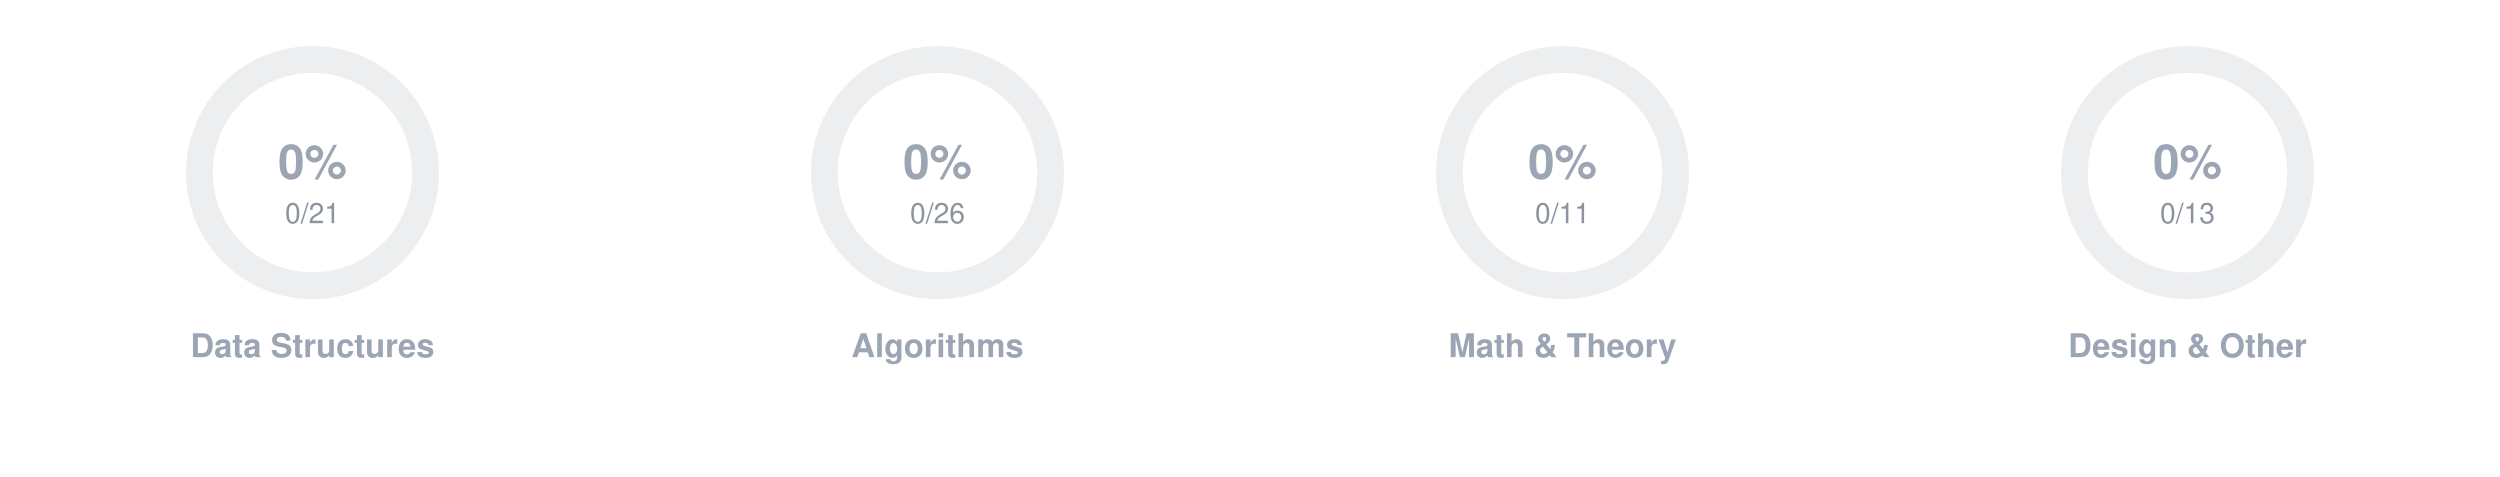
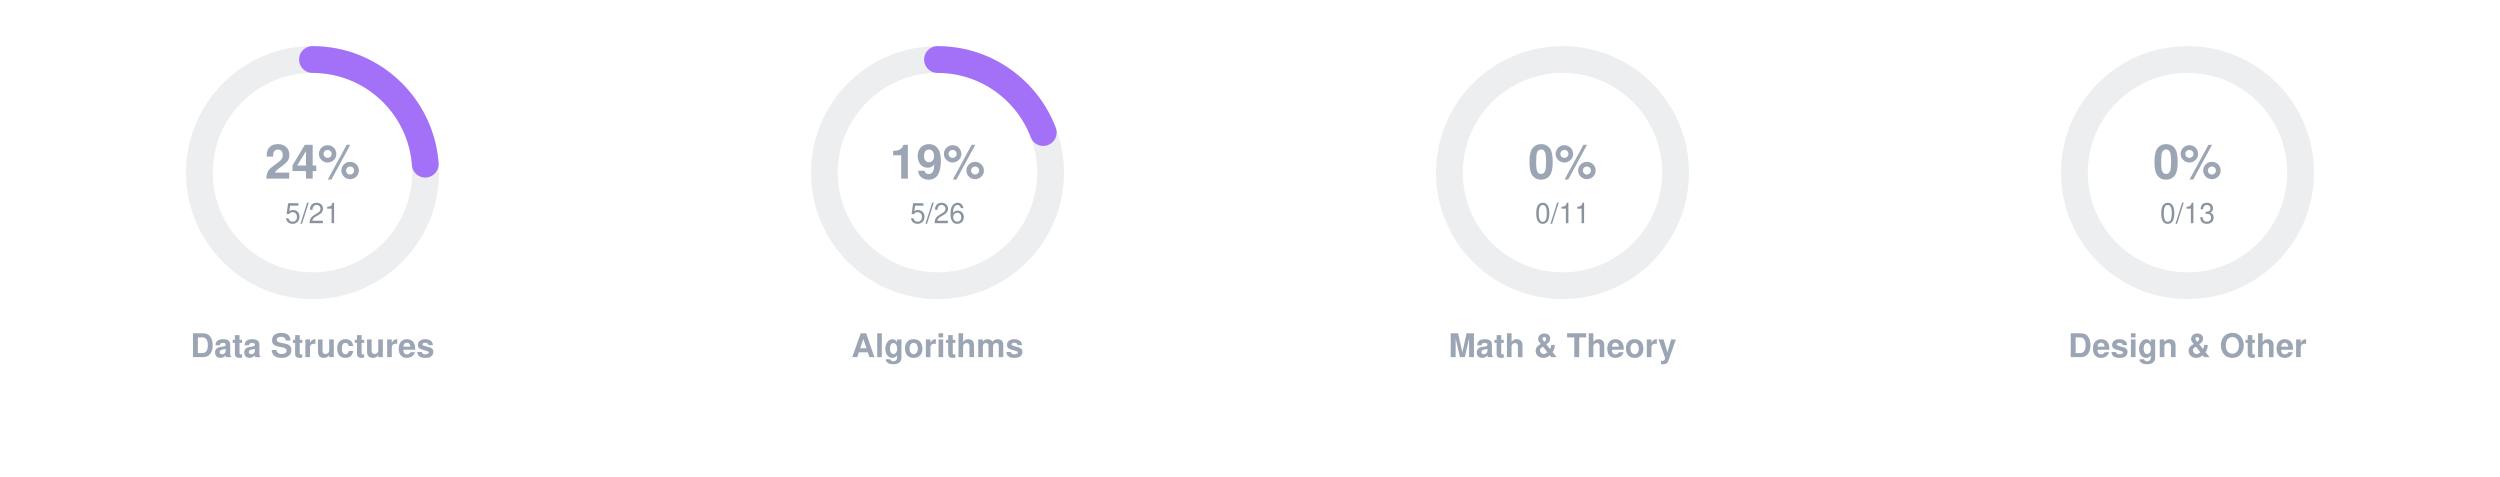
<svg xmlns="http://www.w3.org/2000/svg" width="840" height="160" viewBox="0 0 840 160" role="img" aria-label="Topic coverage by category" font-family="-apple-system,BlinkMacSystemFont,'Segoe UI',Helvetica,Arial,sans-serif">
  <circle cx="105" cy="58" r="38" fill="none" stroke="rgba(140,148,160,0.16)" stroke-width="9" />
-   <text x="105" y="60" font-size="16" font-weight="700" fill="#9ba5b4" text-anchor="middle">0%</text>
-   <text x="105" y="75" font-size="9.5" font-weight="400" fill="#8b949e" text-anchor="middle">0/21</text>
+   <circle cx="105" cy="58" r="38" fill="none" stroke="#a371f7" stroke-width="9" stroke-linecap="round" stroke-dasharray="56.85 181.91" transform="rotate(-90 105 58)" />
+   <text x="105" y="60" font-size="16" font-weight="700" fill="#9ba5b4" text-anchor="middle">24%</text>
+   <text x="105" y="75" font-size="9.5" font-weight="400" fill="#8b949e" text-anchor="middle">5/21</text>
  <text x="105" y="120" font-size="11" font-weight="600" fill="#9ba5b4" text-anchor="middle">Data Structures</text>
  <circle cx="315" cy="58" r="38" fill="none" stroke="rgba(140,148,160,0.16)" stroke-width="9" />
-   <text x="315" y="60" font-size="16" font-weight="700" fill="#9ba5b4" text-anchor="middle">0%</text>
-   <text x="315" y="75" font-size="9.5" font-weight="400" fill="#8b949e" text-anchor="middle">0/26</text>
+   <circle cx="315" cy="58" r="38" fill="none" stroke="#a371f7" stroke-width="9" stroke-linecap="round" stroke-dasharray="45.92 192.85" transform="rotate(-90 315 58)" />
+   <text x="315" y="60" font-size="16" font-weight="700" fill="#9ba5b4" text-anchor="middle">19%</text>
+   <text x="315" y="75" font-size="9.5" font-weight="400" fill="#8b949e" text-anchor="middle">5/26</text>
  <text x="315" y="120" font-size="11" font-weight="600" fill="#9ba5b4" text-anchor="middle">Algorithms</text>
  <circle cx="525" cy="58" r="38" fill="none" stroke="rgba(140,148,160,0.16)" stroke-width="9" />
  <text x="525" y="60" font-size="16" font-weight="700" fill="#9ba5b4" text-anchor="middle">0%</text>
  <text x="525" y="75" font-size="9.5" font-weight="400" fill="#8b949e" text-anchor="middle">0/11</text>
  <text x="525" y="120" font-size="11" font-weight="600" fill="#9ba5b4" text-anchor="middle">Math &amp; Theory</text>
  <circle cx="735" cy="58" r="38" fill="none" stroke="rgba(140,148,160,0.16)" stroke-width="9" />
  <text x="735" y="60" font-size="16" font-weight="700" fill="#9ba5b4" text-anchor="middle">0%</text>
  <text x="735" y="75" font-size="9.5" font-weight="400" fill="#8b949e" text-anchor="middle">0/13</text>
  <text x="735" y="120" font-size="11" font-weight="600" fill="#9ba5b4" text-anchor="middle">Design &amp; Other</text>
</svg>
